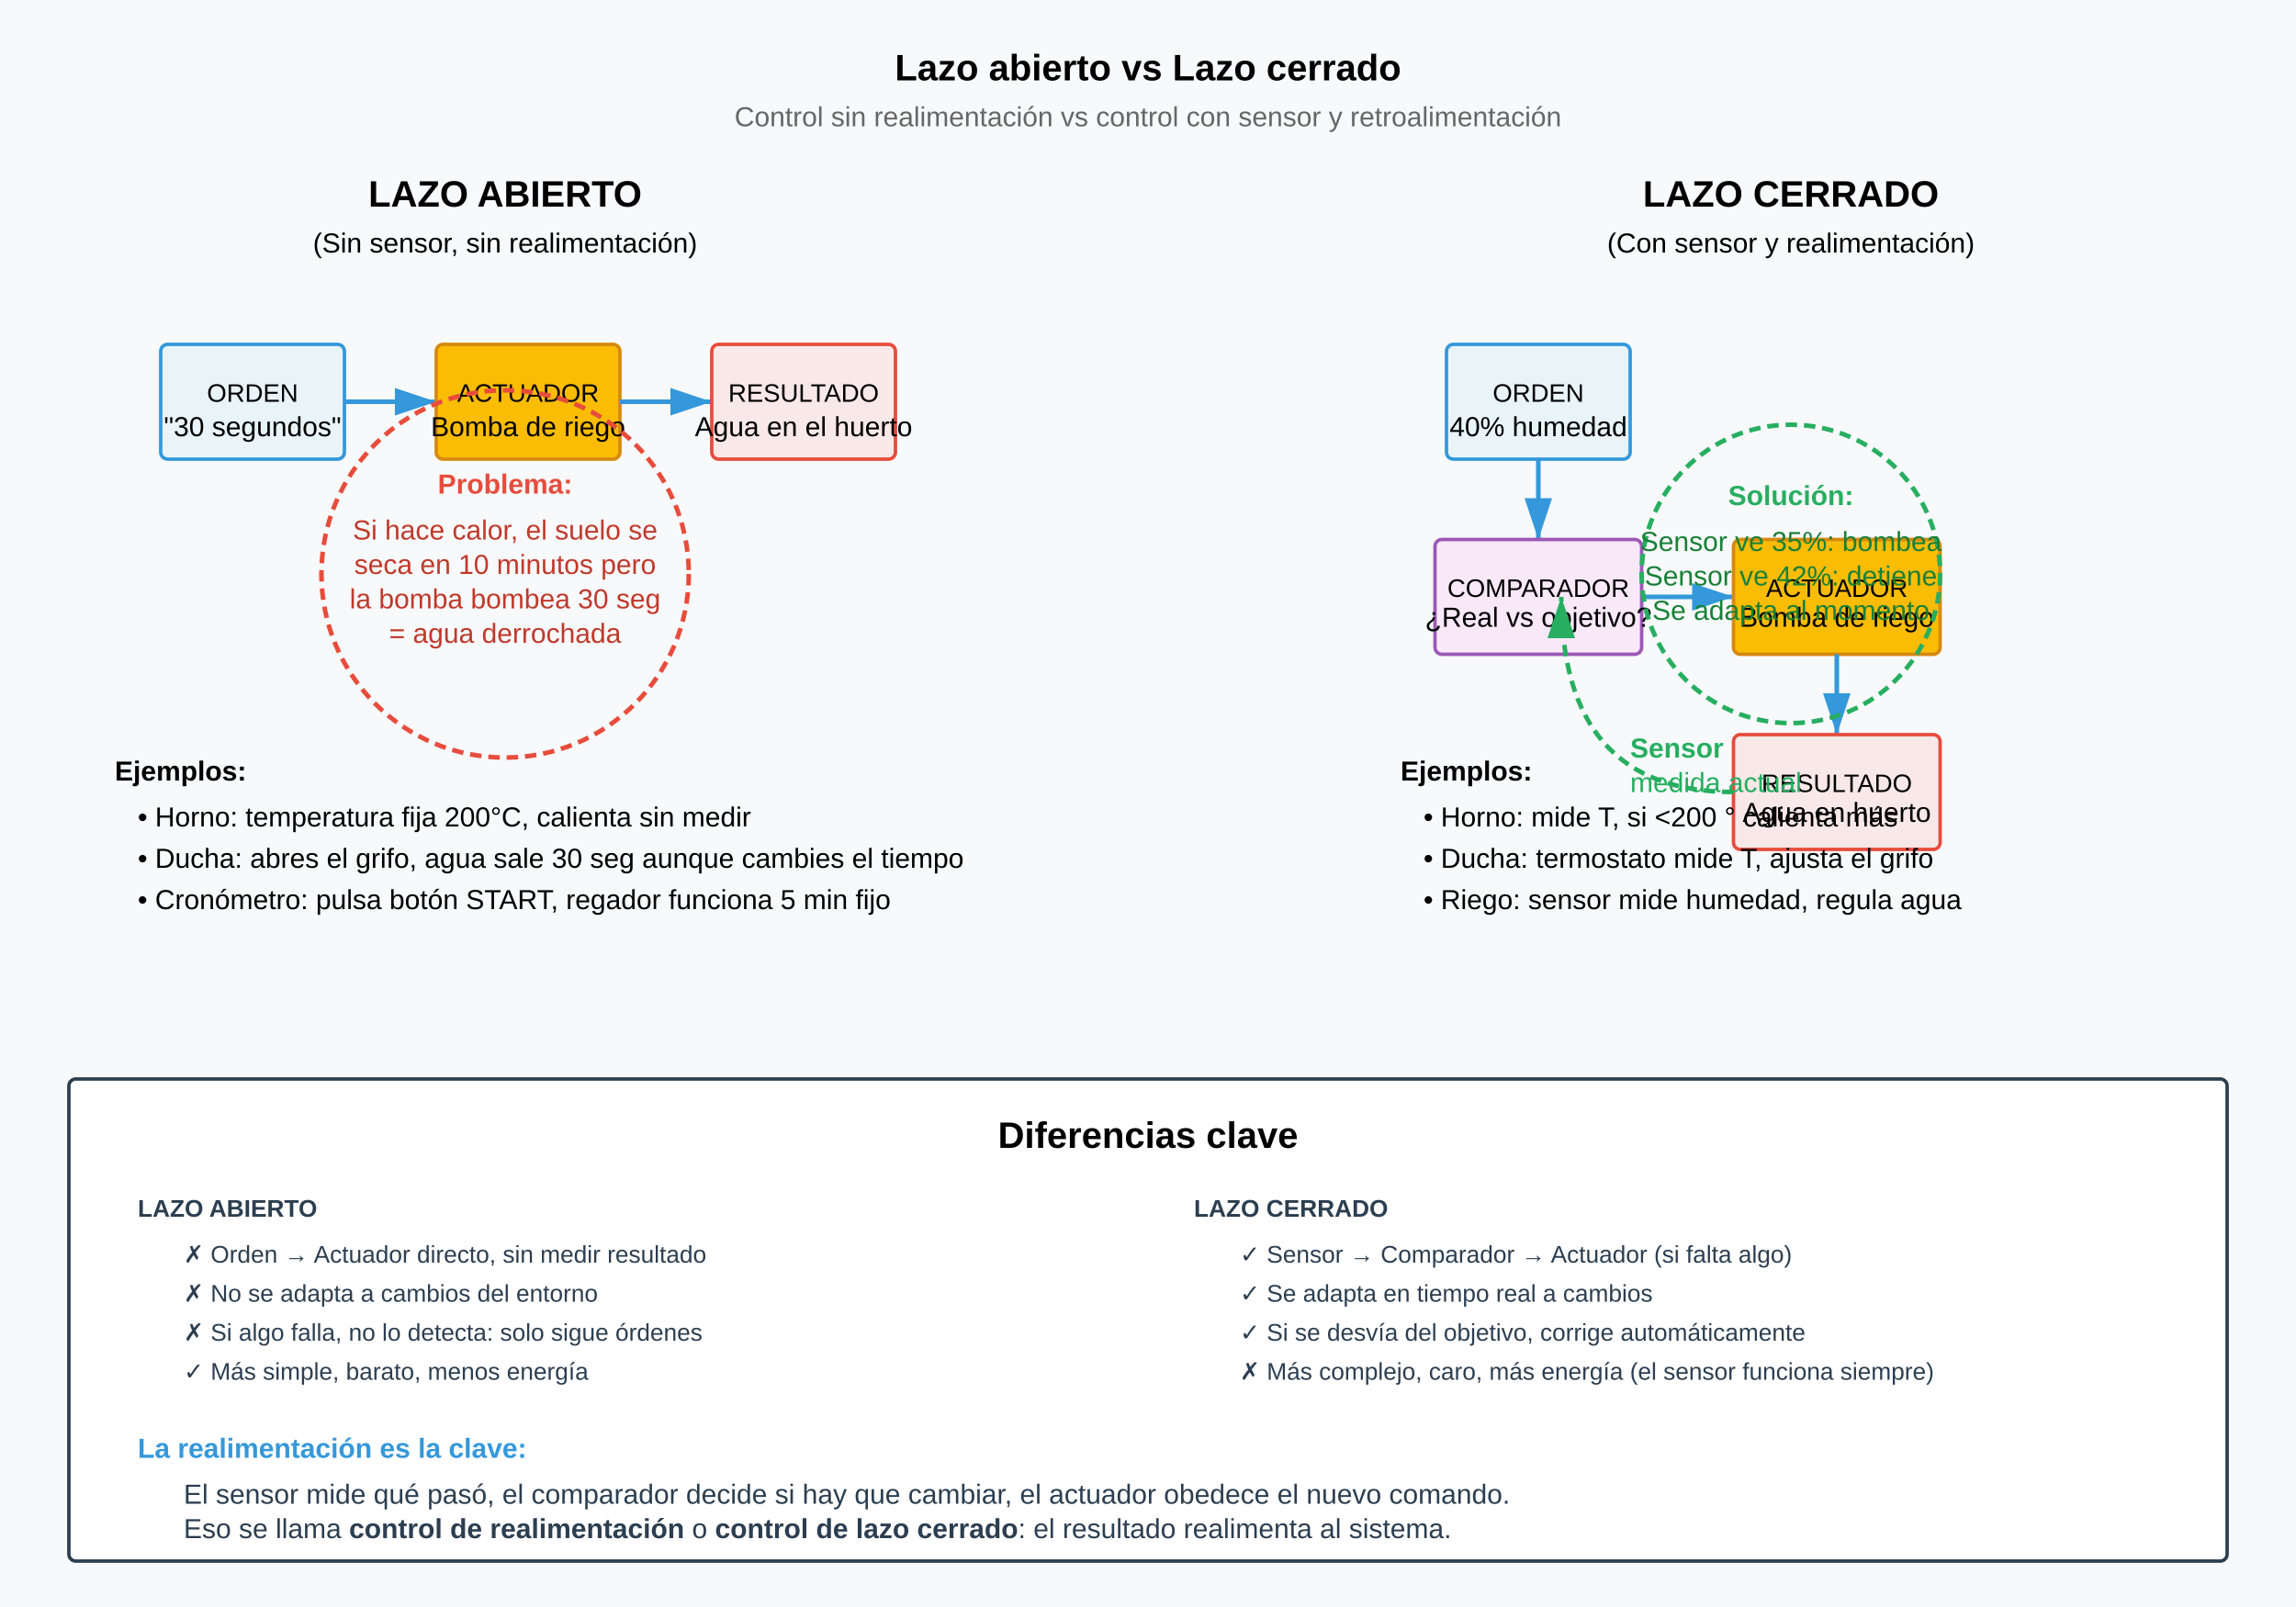
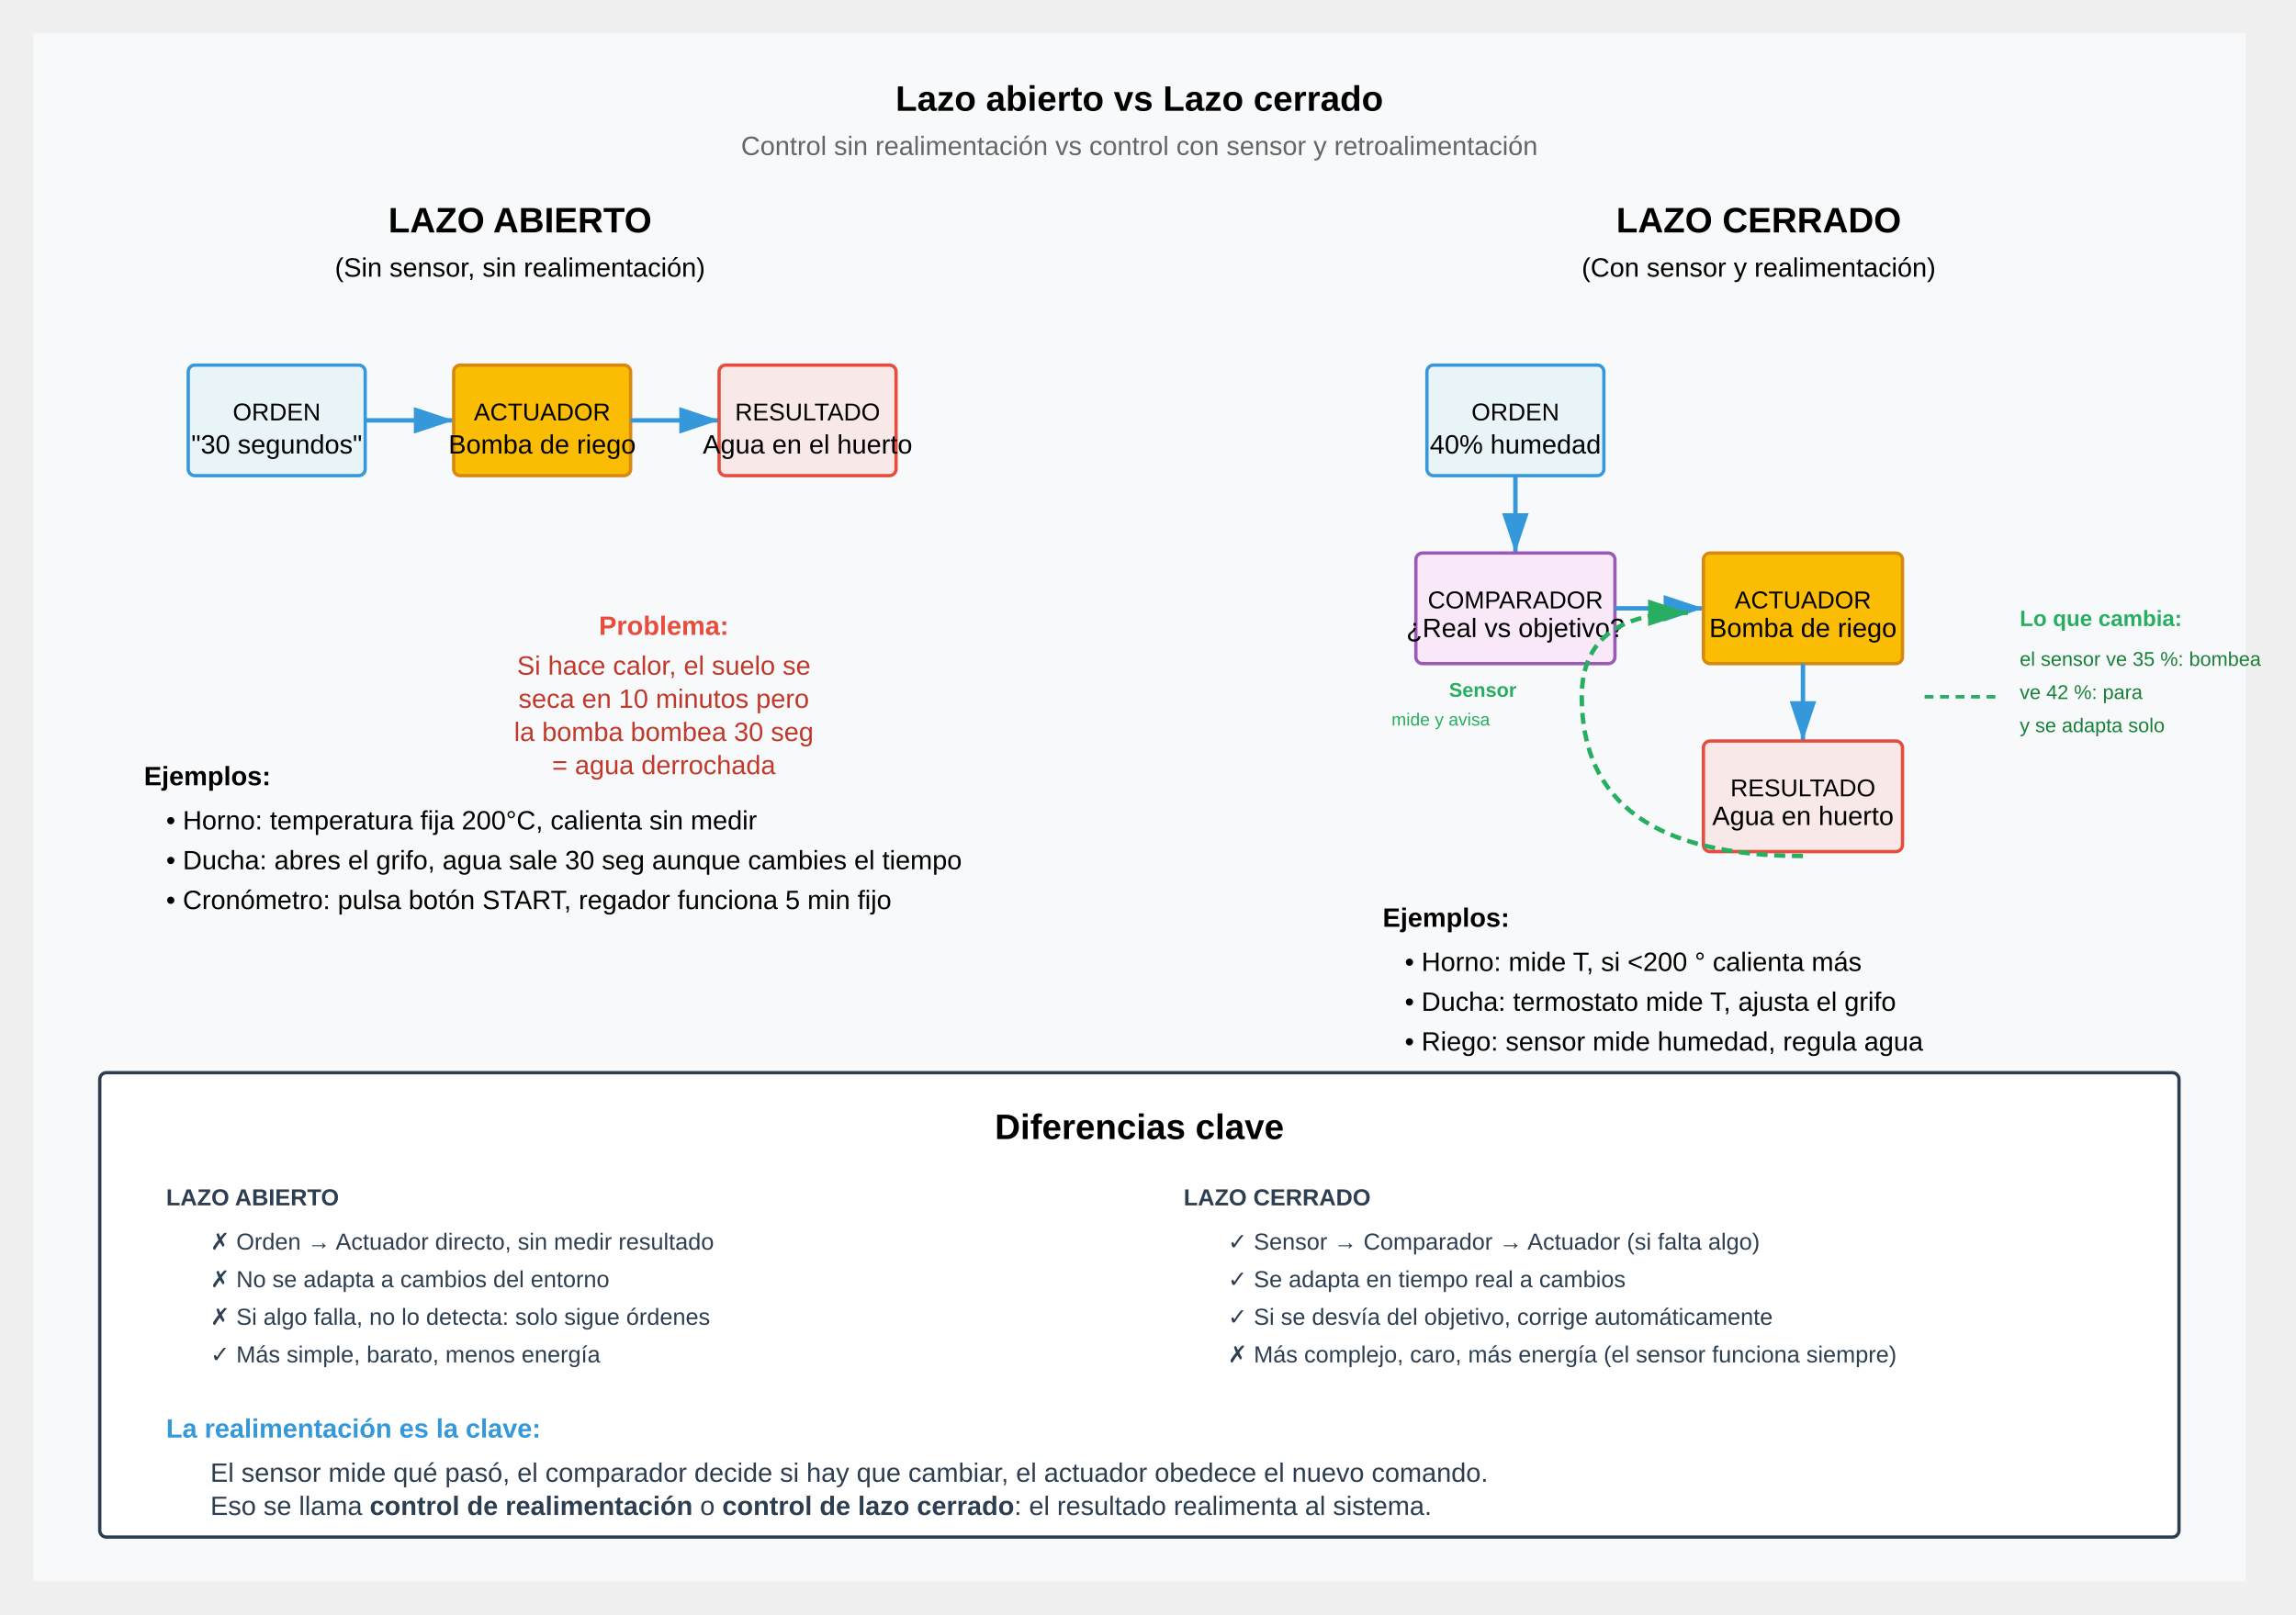
- <svg xmlns="http://www.w3.org/2000/svg" viewBox="0 0 1000 700">
+ <svg xmlns="http://www.w3.org/2000/svg" viewBox="-15.1 -15.1 1038 730.2">
  <defs>
    <style>
      .title { font-family: Arial, sans-serif; font-size: 16px; font-weight: bold; text-anchor: middle; }
      .label { font-family: Arial, sans-serif; font-size: 12px; }
      .box-label { font-family: Arial, sans-serif; font-size: 11px; font-weight: 500; text-anchor: middle; }
    </style>
    <marker id="arrowblue" markerWidth="10" markerHeight="10" refX="9" refY="3" orient="auto" markerUnits="strokeWidth">
      <path d="M0,0 L0,6 L9,3 z" fill="#3498db" />
    </marker>
    <marker id="arrowgreen" markerWidth="10" markerHeight="10" refX="9" refY="3" orient="auto" markerUnits="strokeWidth">
      <path d="M0,0 L0,6 L9,3 z" fill="#27ae60" />
    </marker>
  </defs>
  <rect width="1000" height="700" fill="#f8f9fa" />
  <text x="500" y="35" class="title" font-size="18">Lazo abierto vs Lazo cerrado</text>
  <text x="500" y="55" class="label" font-size="11" fill="#666" text-anchor="middle">Control sin realimentación vs control con sensor y retroalimentación</text>
  <g>
    <text x="220" y="90" class="title" font-size="13">LAZO ABIERTO</text>
    <text x="220" y="110" class="label" font-size="10" text-anchor="middle">(Sin sensor, sin realimentación)</text>
    <rect x="70" y="150" width="80" height="50" fill="#e8f4f8" stroke="#3498db" stroke-width="1.5" rx="3" />
    <text x="110" y="175" class="box-label">ORDEN</text>
    <text x="110" y="190" class="label" font-size="9" text-anchor="middle">"30 segundos"</text>
    <path d="M 150 175 L 190 175" stroke="#3498db" stroke-width="2" fill="none" marker-end="url(#arrowblue)" />
    <rect x="190" y="150" width="80" height="50" fill="#fbbc04" stroke="#d68910" stroke-width="1.5" rx="3" />
    <text x="230" y="175" class="box-label">ACTUADOR</text>
    <text x="230" y="190" class="label" font-size="9" text-anchor="middle">Bomba de riego</text>
    <path d="M 270 175 L 310 175" stroke="#3498db" stroke-width="2" fill="none" marker-end="url(#arrowblue)" />
    <rect x="310" y="150" width="80" height="50" fill="#f8e8e8" stroke="#e74c3c" stroke-width="1.5" rx="3" />
    <text x="350" y="175" class="box-label">RESULTADO</text>
    <text x="350" y="190" class="label" font-size="9" text-anchor="middle">Agua en el huerto</text>
    <g>
-       <circle cx="220" cy="250" r="80" fill="none" stroke="#e74c3c" stroke-width="2" stroke-dasharray="5,3" />
-       <text x="220" y="215" class="label" font-size="10" text-anchor="middle" fill="#e74c3c" font-weight="bold">Problema:</text>
-       <text x="220" y="235" class="label" font-size="9" text-anchor="middle" fill="#c0392b">Si hace calor, el suelo se</text>
-       <text x="220" y="250" class="label" font-size="9" text-anchor="middle" fill="#c0392b">seca en 10 minutos pero</text>
-       <text x="220" y="265" class="label" font-size="9" text-anchor="middle" fill="#c0392b">la bomba bombea 30 seg</text>
-       <text x="220" y="280" class="label" font-size="9" text-anchor="middle" fill="#c0392b">= agua derrochada</text>
+       <text x="285" y="272" class="label" font-size="10" text-anchor="middle" fill="#e74c3c" font-weight="bold">Problema:</text>
+       <text x="285" y="290" class="label" font-size="9" text-anchor="middle" fill="#c0392b">Si hace calor, el suelo se</text>
+       <text x="285" y="305" class="label" font-size="9" text-anchor="middle" fill="#c0392b">seca en 10 minutos pero</text>
+       <text x="285" y="320" class="label" font-size="9" text-anchor="middle" fill="#c0392b">la bomba bombea 30 seg</text>
+       <text x="285" y="335" class="label" font-size="9" text-anchor="middle" fill="#c0392b">= agua derrochada</text>
    </g>
    <g>
      <text x="50" y="340" class="label" font-size="11" font-weight="bold">Ejemplos:</text>
      <text x="60" y="360" class="label" font-size="10">• Horno: temperatura fija 200°C, calienta sin medir</text>
      <text x="60" y="378" class="label" font-size="10">• Ducha: abres el grifo, agua sale 30 seg aunque cambies el tiempo</text>
      <text x="60" y="396" class="label" font-size="10">• Cronómetro: pulsa botón START, regador funciona 5 min fijo</text>
    </g>
  </g>
  <g>
    <text x="780" y="90" class="title" font-size="13">LAZO CERRADO</text>
    <text x="780" y="110" class="label" font-size="10" text-anchor="middle">(Con sensor y realimentación)</text>
    <rect x="630" y="150" width="80" height="50" fill="#e8f4f8" stroke="#3498db" stroke-width="1.5" rx="3" />
    <text x="670" y="175" class="box-label">ORDEN</text>
    <text x="670" y="190" class="label" font-size="9" text-anchor="middle">40% humedad</text>
    <path d="M 670 200 L 670 235" stroke="#3498db" stroke-width="2" fill="none" marker-end="url(#arrowblue)" />
    <rect x="625" y="235" width="90" height="50" fill="#f8e8f8" stroke="#9b59b6" stroke-width="1.5" rx="3" />
    <text x="670" y="260" class="box-label">COMPARADOR</text>
    <text x="670" y="273" class="label" font-size="8" text-anchor="middle">¿Real vs objetivo?</text>
    <path d="M 715 260 L 755 260" stroke="#3498db" stroke-width="2" fill="none" marker-end="url(#arrowblue)" />
    <rect x="755" y="235" width="90" height="50" fill="#fbbc04" stroke="#d68910" stroke-width="1.5" rx="3" />
    <text x="800" y="260" class="box-label">ACTUADOR</text>
    <text x="800" y="273" class="label" font-size="8" text-anchor="middle">Bomba de riego</text>
    <path d="M 800 285 L 800 320" stroke="#3498db" stroke-width="2" fill="none" marker-end="url(#arrowblue)" />
    <rect x="755" y="320" width="90" height="50" fill="#f8e8e8" stroke="#e74c3c" stroke-width="1.5" rx="3" />
    <text x="800" y="345" class="box-label">RESULTADO</text>
    <text x="800" y="358" class="label" font-size="8" text-anchor="middle">Agua en huerto</text>
-     <path d="M 755 345 Q 680 345 680 260" stroke="#27ae60" stroke-width="2" fill="none" marker-end="url(#arrowgreen)" stroke-dasharray="5,3" />
-     <text x="710" y="330" class="label" font-size="9" fill="#27ae60" font-weight="bold">Sensor</text>
-     <text x="710" y="345" class="label" font-size="8" fill="#27ae60">medida actual</text>
+     <path d="M 800 372 Q 700 372 700 300 Q 700 262 748 262" stroke="#27ae60" stroke-width="2" fill="none" marker-end="url(#arrowgreen)" stroke-dasharray="5,3" />
+     <text x="640" y="300" class="label" style="font-size: 9px" fill="#27ae60" font-weight="bold">Sensor</text>
+     <text x="614" y="313" class="label" style="font-size: 8px" fill="#27ae60">mide y avisa</text>
    <g>
-       <circle cx="780" cy="250" r="65" fill="none" stroke="#27ae60" stroke-width="2" stroke-dasharray="5,3" />
-       <text x="780" y="220" class="label" font-size="10" text-anchor="middle" fill="#27ae60" font-weight="bold">Solución:</text>
-       <text x="780" y="240" class="label" font-size="9" text-anchor="middle" fill="#188038">Sensor ve 35%: bombea</text>
-       <text x="780" y="255" class="label" font-size="9" text-anchor="middle" fill="#188038">Sensor ve 42%: detiene</text>
-       <text x="780" y="270" class="label" font-size="9" text-anchor="middle" fill="#188038">Se adapta al momento</text>
+       <path d="M 855 300 L 890 300" stroke="#27ae60" stroke-width="1.6" fill="none" stroke-dasharray="4,3" />
+       <text x="898" y="268" class="label" style="font-size: 10px" fill="#27ae60" font-weight="bold">Lo que cambia:</text>
+       <text x="898" y="286" class="label" style="font-size: 9px" fill="#188038">el sensor ve 35 %: bombea</text>
+       <text x="898" y="301" class="label" style="font-size: 9px" fill="#188038">ve 42 %: para</text>
+       <text x="898" y="316" class="label" style="font-size: 9px" fill="#188038">y se adapta solo</text>
    </g>
    <g>
-       <text x="610" y="340" class="label" font-size="11" font-weight="bold">Ejemplos:</text>
-       <text x="620" y="360" class="label" font-size="10">• Horno: mide T, si &lt;200 ° calienta más</text>
-       <text x="620" y="378" class="label" font-size="10">• Ducha: termostato mide T, ajusta el grifo</text>
-       <text x="620" y="396" class="label" font-size="10">• Riego: sensor mide humedad, regula agua</text>
+       <text x="610" y="404" class="label" font-size="11" font-weight="bold">Ejemplos:</text>
+       <text x="620" y="424" class="label" font-size="10">• Horno: mide T, si &lt;200 ° calienta más</text>
+       <text x="620" y="442" class="label" font-size="10">• Ducha: termostato mide T, ajusta el grifo</text>
+       <text x="620" y="460" class="label" font-size="10">• Riego: sensor mide humedad, regula agua</text>
    </g>
  </g>
  <g>
    <rect x="30" y="470" width="940" height="210" fill="white" stroke="#2c3e50" stroke-width="1.5" rx="3" />
    <text x="500" y="500" class="title" font-size="13">Diferencias clave</text>
    <g font-family="Arial" font-size="10.5" fill="#2c3e50" text-anchor="start">
      <text x="60" y="530">
        <tspan font-weight="bold">LAZO ABIERTO</tspan>
      </text>
      <text x="80" y="550">✗ Orden → Actuador directo, sin medir resultado</text>
      <text x="80" y="567">✗ No se adapta a cambios del entorno</text>
      <text x="80" y="584">✗ Si algo falla, no lo detecta: solo sigue órdenes</text>
      <text x="80" y="601">✓ Más simple, barato, menos energía</text>
      <text x="520" y="530">
        <tspan font-weight="bold">LAZO CERRADO</tspan>
      </text>
      <text x="540" y="550">✓ Sensor → Comparador → Actuador (si falta algo)</text>
      <text x="540" y="567">✓ Se adapta en tiempo real a cambios</text>
      <text x="540" y="584">✓ Si se desvía del objetivo, corrige automáticamente</text>
      <text x="540" y="601">✗ Más complejo, caro, más energía (el sensor funciona siempre)</text>
      <text x="60" y="635" class="label" font-size="11" font-weight="bold" fill="#3498db">La realimentación es la clave:</text>
      <text x="80" y="655" class="label" font-size="10">El sensor mide qué pasó, el comparador decide si hay que cambiar, el actuador obedece el nuevo comando.</text>
      <text x="80" y="670" class="label" font-size="10">Eso se llama <tspan font-weight="bold">control de realimentación</tspan> o <tspan font-weight="bold">control de lazo cerrado</tspan>: el resultado realimenta al sistema.</text>
    </g>
  </g>
</svg>
